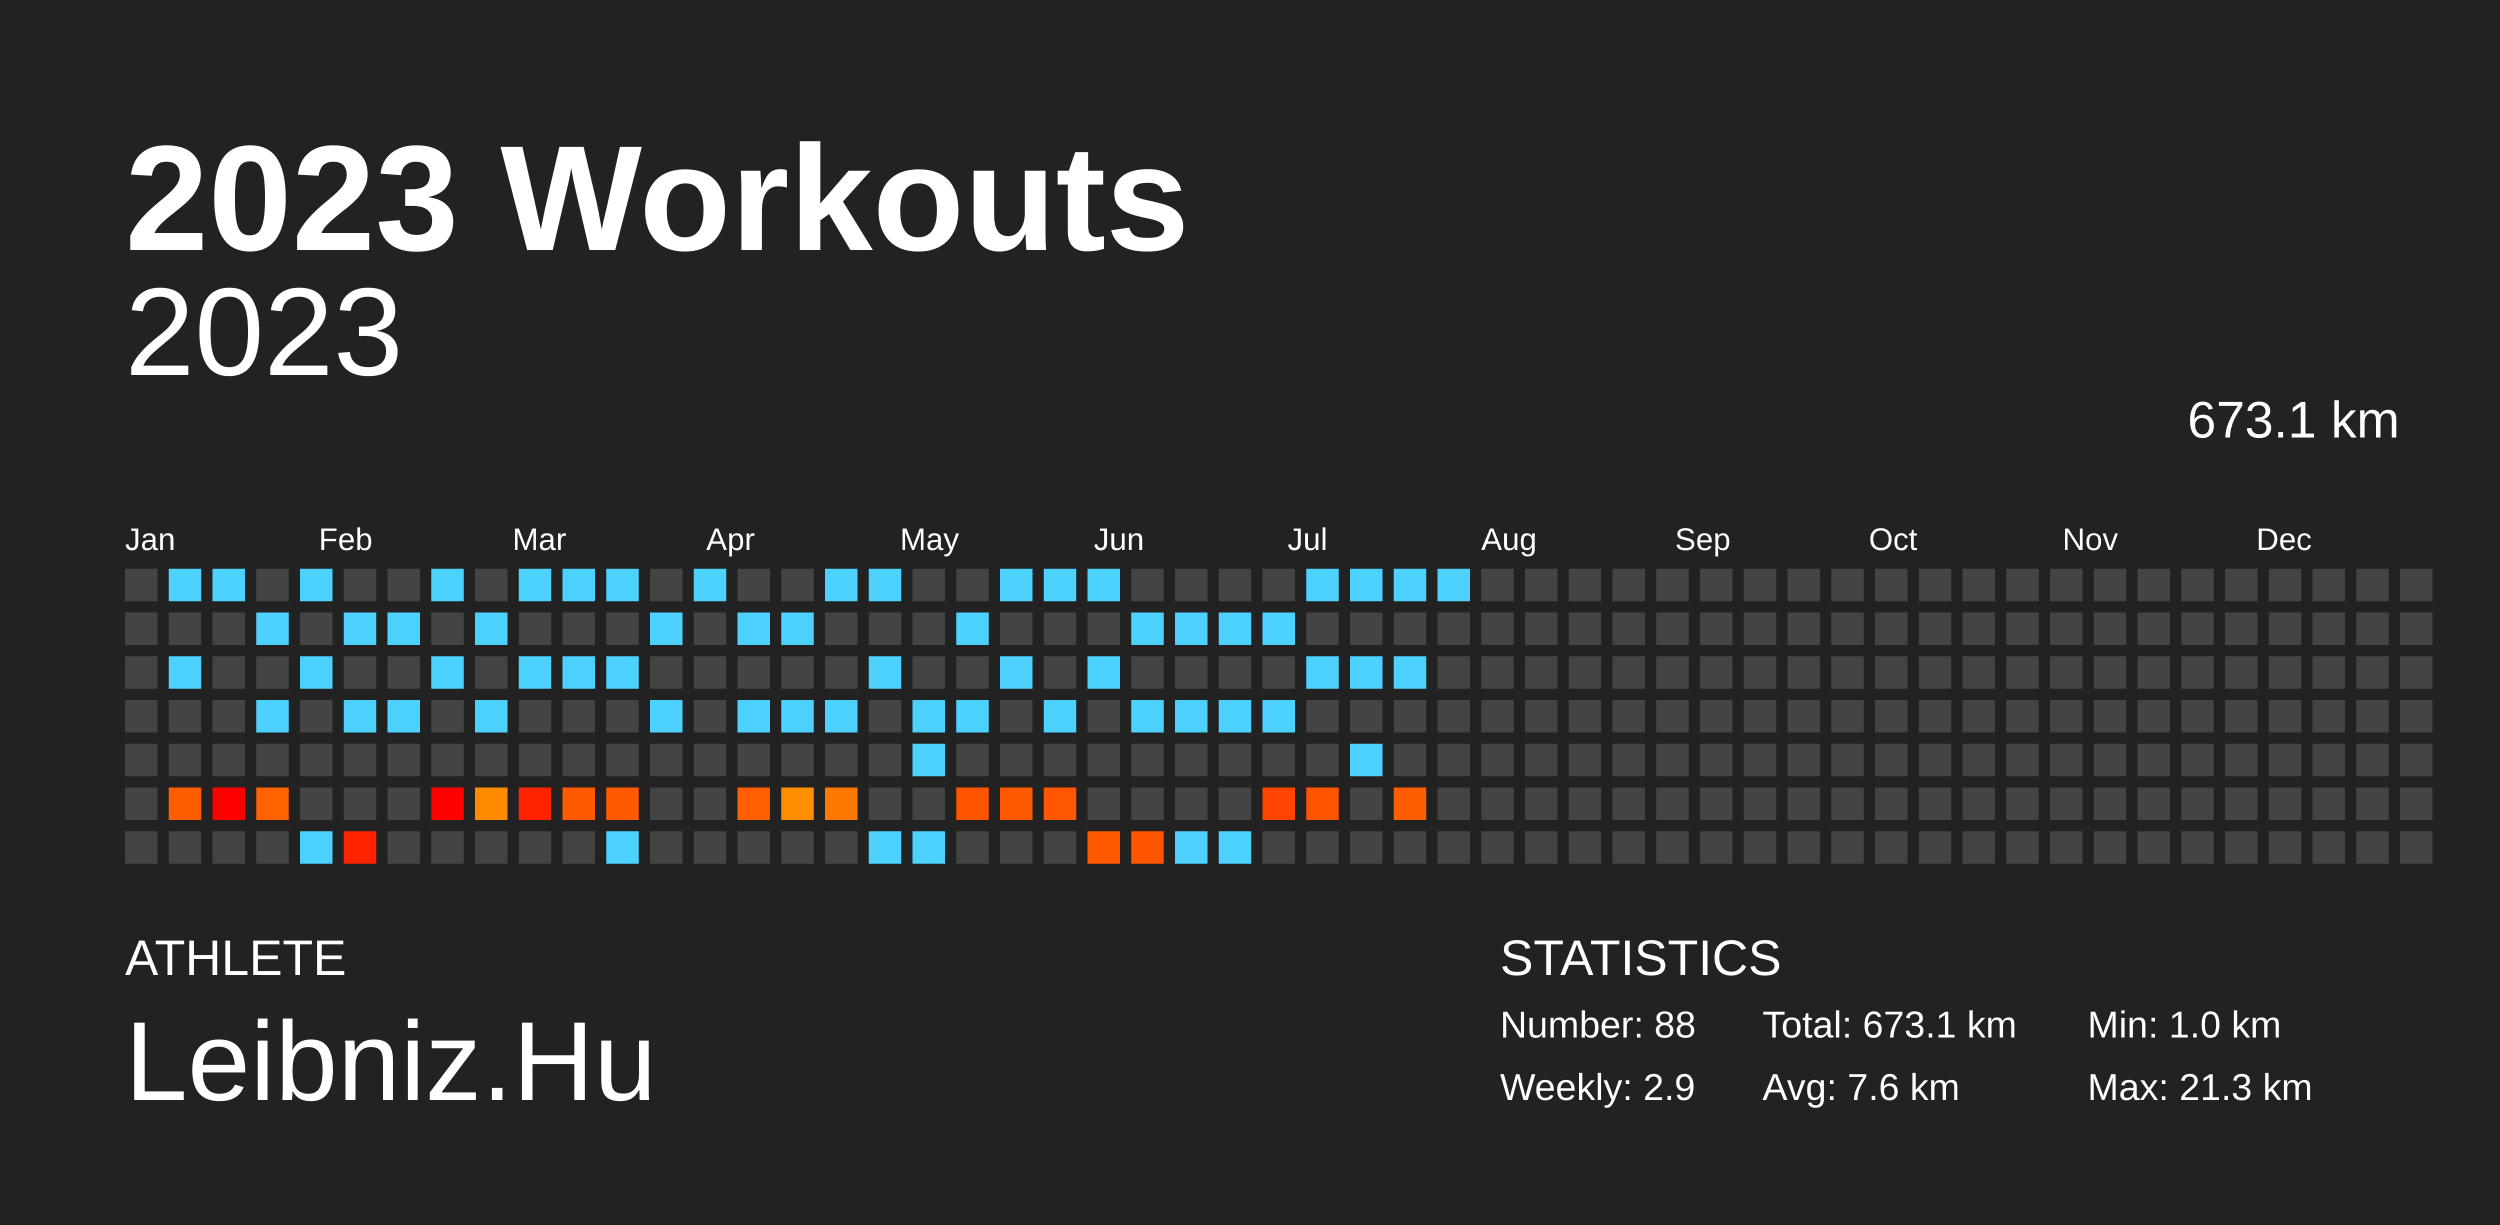
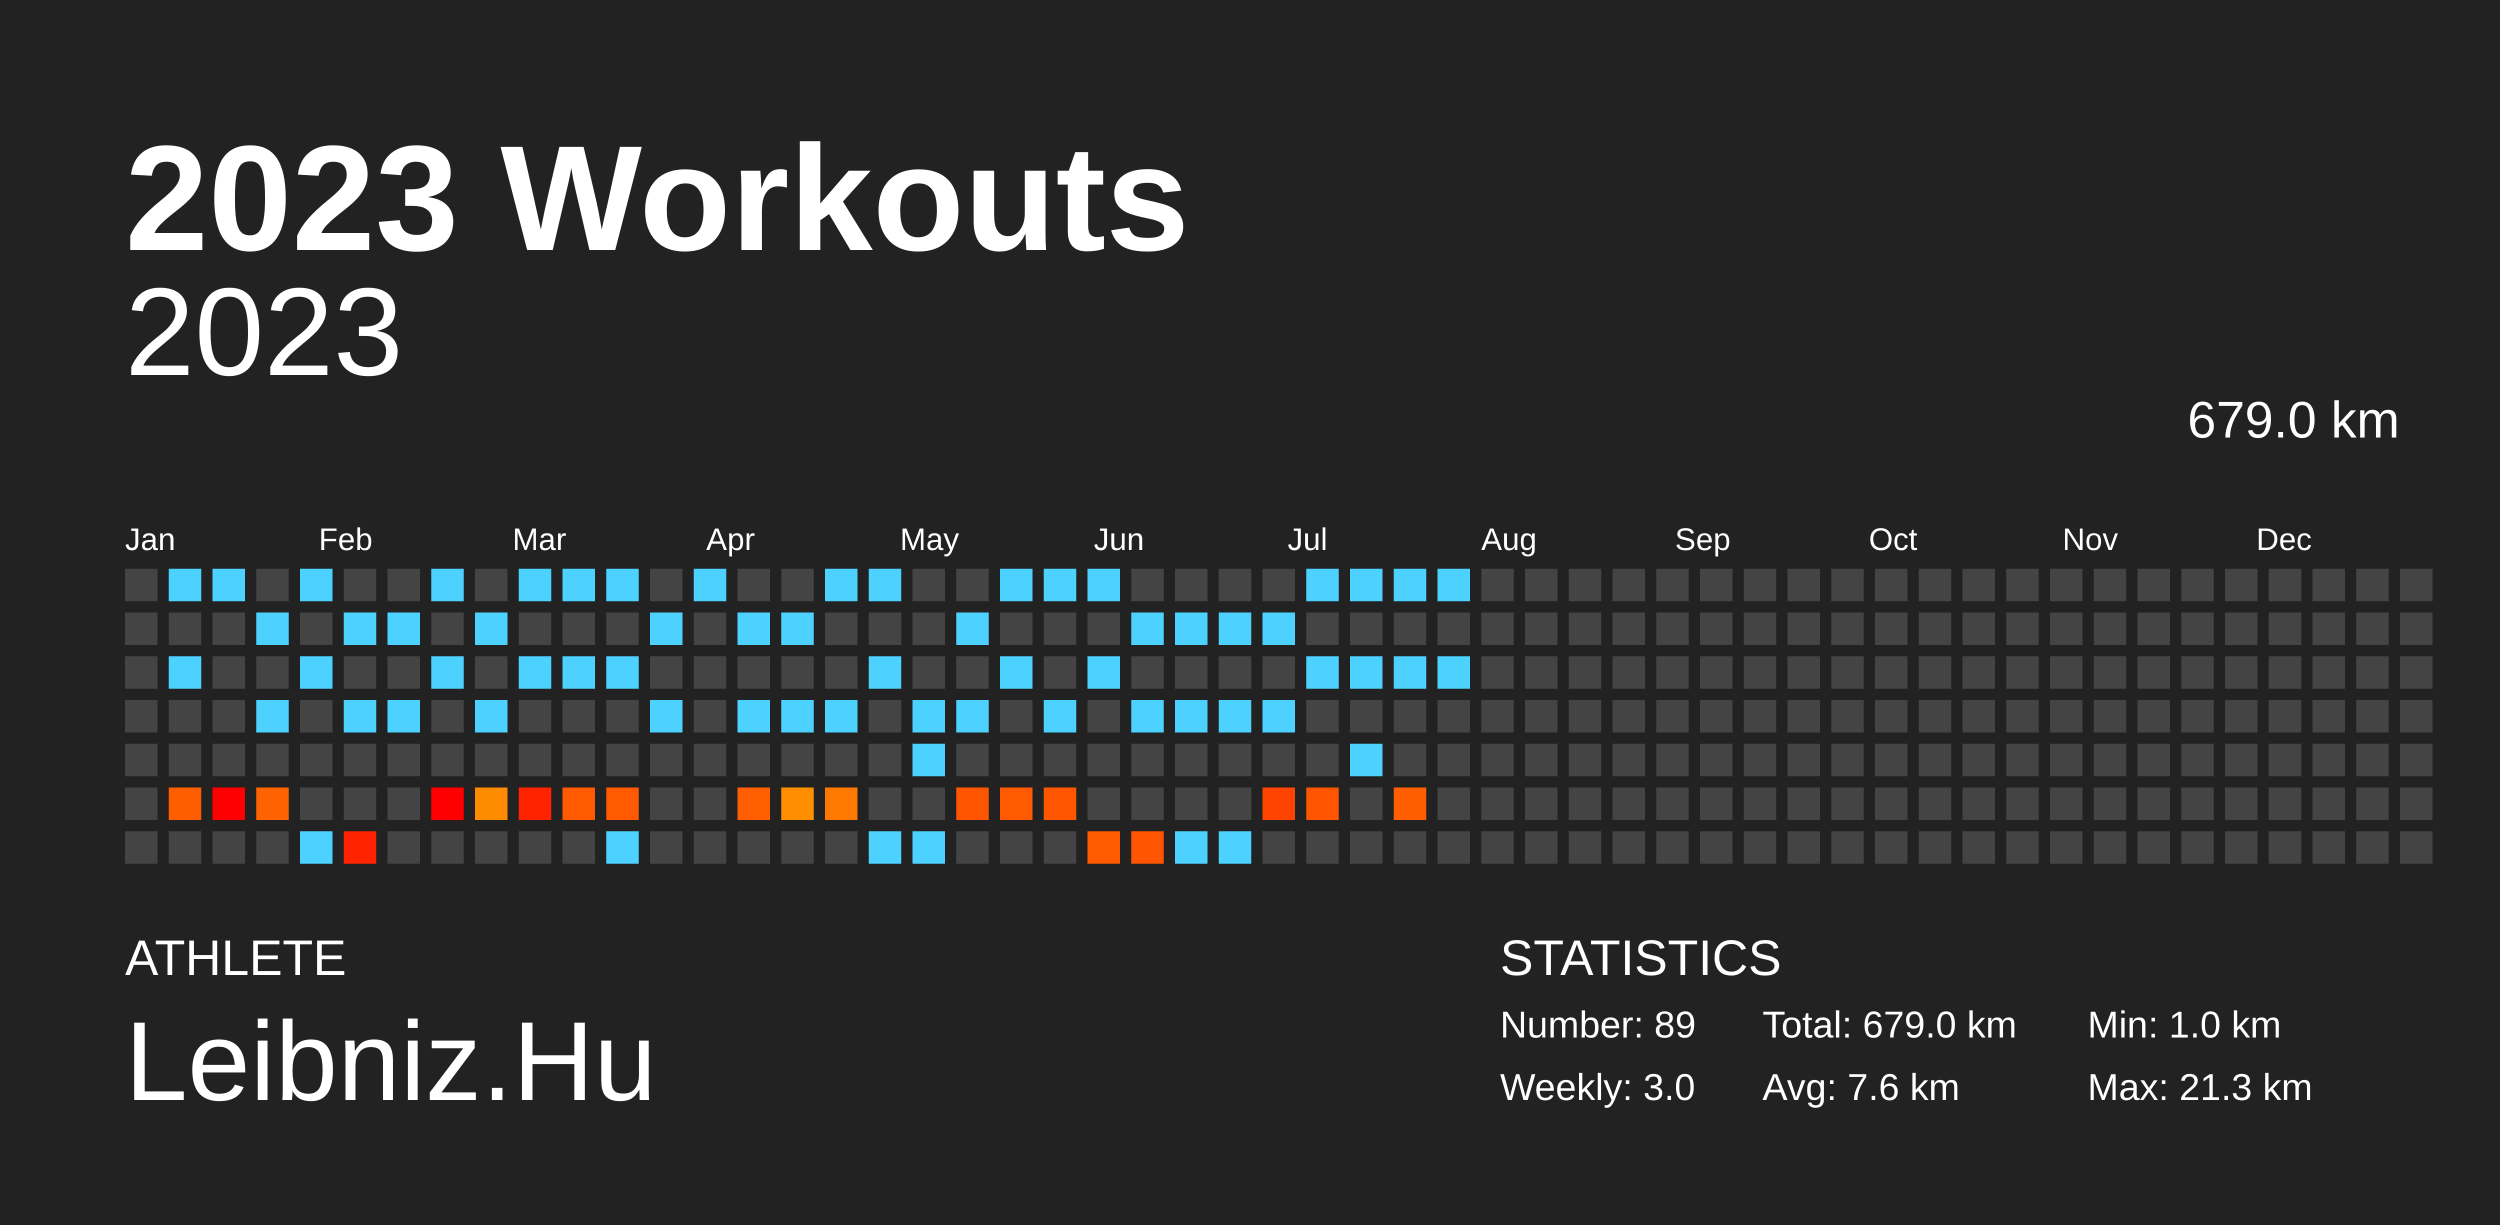
<svg xmlns="http://www.w3.org/2000/svg" baseProfile="full" height="98mm" version="1.1" viewBox="0,0,200,98" width="200mm">
  <defs />
  <rect fill="#222222" height="98" width="200" x="0" y="0" />
  <text fill="#FFFFFF" style="font-size:12px; font-family:Arial; font-weight:bold;" x="10" y="20">2023 Workouts</text>
  <text fill="#FFFFFF" style="font-size:4px; font-family:Arial" x="10" y="78">ATHLETE</text>
  <text fill="#FFFFFF" style="font-size:9px; font-family:Arial" x="10" y="88">Leibniz.Hu</text>
  <text fill="#FFFFFF" style="font-size:4px; font-family:Arial" x="120" y="78">STATISTICS</text>
-   <text fill="#FFFFFF" style="font-size:3px; font-family:Arial" x="120" y="83">Number: 88</text>
-   <text fill="#FFFFFF" style="font-size:3px; font-family:Arial" x="120" y="88">Weekly: 2.9</text>
-   <text fill="#FFFFFF" style="font-size:3px; font-family:Arial" x="141" y="83">Total: 673.1 km</text>
+   <text fill="#FFFFFF" style="font-size:3px; font-family:Arial" x="120" y="83">Number: 89</text>
+   <text fill="#FFFFFF" style="font-size:3px; font-family:Arial" x="120" y="88">Weekly: 3.0</text>
+   <text fill="#FFFFFF" style="font-size:3px; font-family:Arial" x="141" y="83">Total: 679.0 km</text>
  <text fill="#FFFFFF" style="font-size:3px; font-family:Arial" x="141" y="88">Avg: 7.6 km</text>
  <text fill="#FFFFFF" style="font-size:3px; font-family:Arial" x="167" y="83">Min: 1.0 km</text>
  <text fill="#FFFFFF" style="font-size:3px; font-family:Arial" x="167" y="88">Max: 21.3 km</text>
  <text alignment-baseline="hanging" fill="#FFFFFF" style="font-size:10.0px; font-family:Arial;" x="10" y="30">2023</text>
-   <text alignment-baseline="hanging" fill="#FFFFFF" style="font-size:4.125px; font-family:Arial;" x="175" y="35">673.1 km</text>
+   <text alignment-baseline="hanging" fill="#FFFFFF" style="font-size:4.125px; font-family:Arial;" x="175" y="35">679.0 km</text>
  <text fill="#FFFFFF" style="font-size:2.5px; font-family:Arial" x="10.0" y="44">Jan</text>
  <text fill="#FFFFFF" style="font-size:2.5px; font-family:Arial" x="25.5" y="44">Feb</text>
  <text fill="#FFFFFF" style="font-size:2.5px; font-family:Arial" x="41.0" y="44">Mar</text>
  <text fill="#FFFFFF" style="font-size:2.5px; font-family:Arial" x="56.5" y="44">Apr</text>
  <text fill="#FFFFFF" style="font-size:2.5px; font-family:Arial" x="72.0" y="44">May</text>
  <text fill="#FFFFFF" style="font-size:2.5px; font-family:Arial" x="87.5" y="44">Jun</text>
  <text fill="#FFFFFF" style="font-size:2.5px; font-family:Arial" x="103.0" y="44">Jul</text>
  <text fill="#FFFFFF" style="font-size:2.5px; font-family:Arial" x="118.5" y="44">Aug</text>
  <text fill="#FFFFFF" style="font-size:2.5px; font-family:Arial" x="134.0" y="44">Sep</text>
  <text fill="#FFFFFF" style="font-size:2.5px; font-family:Arial" x="149.5" y="44">Oct</text>
  <text fill="#FFFFFF" style="font-size:2.5px; font-family:Arial" x="165.0" y="44">Nov</text>
  <text fill="#FFFFFF" style="font-size:2.5px; font-family:Arial" x="180.5" y="44">Dec</text>
  <rect fill="#444444" height="2.6" width="2.6" x="10.0" y="45.5" />
  <rect fill="#444444" height="2.6" width="2.6" x="10.0" y="49.0" />
  <rect fill="#444444" height="2.6" width="2.6" x="10.0" y="52.5" />
  <rect fill="#444444" height="2.6" width="2.6" x="10.0" y="56.0" />
  <rect fill="#444444" height="2.6" width="2.6" x="10.0" y="59.5" />
  <rect fill="#444444" height="2.6" width="2.6" x="10.0" y="63.0" />
  <rect fill="#444444" height="2.6" width="2.6" x="10.0" y="66.5" />
  <rect fill="#4dd2ff" height="2.6" width="2.6" x="13.5" y="45.5" />
  <rect fill="#444444" height="2.6" width="2.6" x="13.5" y="49.0" />
  <rect fill="#4dd2ff" height="2.6" width="2.6" x="13.5" y="52.5" />
  <rect fill="#444444" height="2.6" width="2.6" x="13.5" y="56.0" />
  <rect fill="#444444" height="2.6" width="2.6" x="13.5" y="59.5" />
  <rect fill="#ff5e00" height="2.6" width="2.6" x="13.5" y="63.0" />
  <rect fill="#444444" height="2.6" width="2.6" x="13.5" y="66.5" />
  <rect fill="#4dd2ff" height="2.6" width="2.6" x="17.0" y="45.5" />
  <rect fill="#444444" height="2.6" width="2.6" x="17.0" y="49.0" />
  <rect fill="#444444" height="2.6" width="2.6" x="17.0" y="52.5" />
  <rect fill="#444444" height="2.6" width="2.6" x="17.0" y="56.0" />
  <rect fill="#444444" height="2.6" width="2.6" x="17.0" y="59.5" />
  <rect fill="red" height="2.6" width="2.6" x="17.0" y="63.0" />
  <rect fill="#444444" height="2.6" width="2.6" x="17.0" y="66.5" />
  <rect fill="#444444" height="2.6" width="2.6" x="20.5" y="45.5" />
  <rect fill="#4dd2ff" height="2.6" width="2.6" x="20.5" y="49.0" />
  <rect fill="#444444" height="2.6" width="2.6" x="20.5" y="52.5" />
  <rect fill="#4dd2ff" height="2.6" width="2.6" x="20.5" y="56.0" />
  <rect fill="#444444" height="2.6" width="2.6" x="20.5" y="59.5" />
  <rect fill="#ff6200" height="2.6" width="2.6" x="20.5" y="63.0" />
  <rect fill="#444444" height="2.6" width="2.6" x="20.5" y="66.5" />
  <rect fill="#4dd2ff" height="2.6" width="2.6" x="24.0" y="45.5" />
  <rect fill="#444444" height="2.6" width="2.6" x="24.0" y="49.0" />
  <rect fill="#4dd2ff" height="2.6" width="2.6" x="24.0" y="52.5" />
  <rect fill="#444444" height="2.6" width="2.6" x="24.0" y="56.0" />
  <rect fill="#444444" height="2.6" width="2.6" x="24.0" y="59.5" />
  <rect fill="#444444" height="2.6" width="2.6" x="24.0" y="63.0" />
  <rect fill="#4dd2ff" height="2.6" width="2.6" x="24.0" y="66.5" />
  <rect fill="#444444" height="2.6" width="2.6" x="27.5" y="45.5" />
  <rect fill="#4dd2ff" height="2.6" width="2.6" x="27.5" y="49.0" />
  <rect fill="#444444" height="2.6" width="2.6" x="27.5" y="52.5" />
  <rect fill="#4dd2ff" height="2.6" width="2.6" x="27.5" y="56.0" />
  <rect fill="#444444" height="2.6" width="2.6" x="27.5" y="59.5" />
  <rect fill="#444444" height="2.6" width="2.6" x="27.5" y="63.0" />
  <rect fill="#ff2300" height="2.6" width="2.6" x="27.5" y="66.5" />
  <rect fill="#444444" height="2.6" width="2.6" x="31.0" y="45.5" />
  <rect fill="#4dd2ff" height="2.6" width="2.6" x="31.0" y="49.0" />
  <rect fill="#444444" height="2.6" width="2.6" x="31.0" y="52.5" />
  <rect fill="#4dd2ff" height="2.6" width="2.6" x="31.0" y="56.0" />
  <rect fill="#444444" height="2.6" width="2.6" x="31.0" y="59.5" />
  <rect fill="#444444" height="2.6" width="2.6" x="31.0" y="63.0" />
  <rect fill="#444444" height="2.6" width="2.6" x="31.0" y="66.5" />
  <rect fill="#4dd2ff" height="2.6" width="2.6" x="34.5" y="45.5" />
  <rect fill="#444444" height="2.6" width="2.6" x="34.5" y="49.0" />
  <rect fill="#4dd2ff" height="2.6" width="2.6" x="34.5" y="52.5" />
  <rect fill="#444444" height="2.6" width="2.6" x="34.5" y="56.0" />
  <rect fill="#444444" height="2.6" width="2.6" x="34.5" y="59.5" />
  <rect fill="red" height="2.6" width="2.6" x="34.5" y="63.0" />
  <rect fill="#444444" height="2.6" width="2.6" x="34.5" y="66.5" />
  <rect fill="#444444" height="2.6" width="2.6" x="38.0" y="45.5" />
  <rect fill="#4dd2ff" height="2.6" width="2.6" x="38.0" y="49.0" />
  <rect fill="#444444" height="2.6" width="2.6" x="38.0" y="52.5" />
  <rect fill="#4dd2ff" height="2.6" width="2.6" x="38.0" y="56.0" />
  <rect fill="#444444" height="2.6" width="2.6" x="38.0" y="59.5" />
  <rect fill="#ff8b00" height="2.6" width="2.6" x="38.0" y="63.0" />
  <rect fill="#444444" height="2.6" width="2.6" x="38.0" y="66.5" />
  <rect fill="#4dd2ff" height="2.6" width="2.6" x="41.5" y="45.5" />
  <rect fill="#444444" height="2.6" width="2.6" x="41.5" y="49.0" />
  <rect fill="#4dd2ff" height="2.6" width="2.6" x="41.5" y="52.5" />
  <rect fill="#444444" height="2.6" width="2.6" x="41.5" y="56.0" />
  <rect fill="#444444" height="2.6" width="2.6" x="41.5" y="59.5" />
  <rect fill="#ff2300" height="2.6" width="2.6" x="41.5" y="63.0" />
  <rect fill="#444444" height="2.6" width="2.6" x="41.5" y="66.5" />
  <rect fill="#4dd2ff" height="2.6" width="2.6" x="45.0" y="45.5" />
  <rect fill="#444444" height="2.6" width="2.6" x="45.0" y="49.0" />
  <rect fill="#4dd2ff" height="2.6" width="2.6" x="45.0" y="52.5" />
  <rect fill="#444444" height="2.6" width="2.6" x="45.0" y="56.0" />
  <rect fill="#444444" height="2.6" width="2.6" x="45.0" y="59.5" />
  <rect fill="#ff5a00" height="2.6" width="2.6" x="45.0" y="63.0" />
  <rect fill="#444444" height="2.6" width="2.6" x="45.0" y="66.5" />
  <rect fill="#4dd2ff" height="2.6" width="2.6" x="48.5" y="45.5" />
  <rect fill="#444444" height="2.6" width="2.6" x="48.5" y="49.0" />
  <rect fill="#4dd2ff" height="2.6" width="2.6" x="48.5" y="52.5" />
  <rect fill="#444444" height="2.6" width="2.6" x="48.5" y="56.0" />
  <rect fill="#444444" height="2.6" width="2.6" x="48.5" y="59.5" />
  <rect fill="#ff5a00" height="2.6" width="2.6" x="48.5" y="63.0" />
  <rect fill="#4dd2ff" height="2.6" width="2.6" x="48.5" y="66.5" />
  <rect fill="#444444" height="2.6" width="2.6" x="52.0" y="45.5" />
  <rect fill="#4dd2ff" height="2.6" width="2.6" x="52.0" y="49.0" />
  <rect fill="#444444" height="2.6" width="2.6" x="52.0" y="52.5" />
  <rect fill="#4dd2ff" height="2.6" width="2.6" x="52.0" y="56.0" />
  <rect fill="#444444" height="2.6" width="2.6" x="52.0" y="59.5" />
  <rect fill="#444444" height="2.6" width="2.6" x="52.0" y="63.0" />
  <rect fill="#444444" height="2.6" width="2.6" x="52.0" y="66.5" />
  <rect fill="#4dd2ff" height="2.6" width="2.6" x="55.5" y="45.5" />
  <rect fill="#444444" height="2.6" width="2.6" x="55.5" y="49.0" />
  <rect fill="#444444" height="2.6" width="2.6" x="55.5" y="52.5" />
  <rect fill="#444444" height="2.6" width="2.6" x="55.5" y="56.0" />
  <rect fill="#444444" height="2.6" width="2.6" x="55.5" y="59.5" />
  <rect fill="#444444" height="2.6" width="2.6" x="55.5" y="63.0" />
  <rect fill="#444444" height="2.6" width="2.6" x="55.5" y="66.5" />
  <rect fill="#444444" height="2.6" width="2.6" x="59.0" y="45.5" />
  <rect fill="#4dd2ff" height="2.6" width="2.6" x="59.0" y="49.0" />
  <rect fill="#444444" height="2.6" width="2.6" x="59.0" y="52.5" />
  <rect fill="#4dd2ff" height="2.6" width="2.6" x="59.0" y="56.0" />
  <rect fill="#444444" height="2.6" width="2.6" x="59.0" y="59.5" />
  <rect fill="#ff5f00" height="2.6" width="2.6" x="59.0" y="63.0" />
  <rect fill="#444444" height="2.6" width="2.6" x="59.0" y="66.5" />
  <rect fill="#444444" height="2.6" width="2.6" x="62.5" y="45.5" />
  <rect fill="#4dd2ff" height="2.6" width="2.6" x="62.5" y="49.0" />
  <rect fill="#444444" height="2.6" width="2.6" x="62.5" y="52.5" />
  <rect fill="#4dd2ff" height="2.6" width="2.6" x="62.5" y="56.0" />
  <rect fill="#444444" height="2.6" width="2.6" x="62.5" y="59.5" />
  <rect fill="#ff8f00" height="2.6" width="2.6" x="62.5" y="63.0" />
  <rect fill="#444444" height="2.6" width="2.6" x="62.5" y="66.5" />
  <rect fill="#4dd2ff" height="2.6" width="2.6" x="66.0" y="45.5" />
  <rect fill="#444444" height="2.6" width="2.6" x="66.0" y="49.0" />
  <rect fill="#444444" height="2.6" width="2.6" x="66.0" y="52.5" />
  <rect fill="#4dd2ff" height="2.6" width="2.6" x="66.0" y="56.0" />
  <rect fill="#444444" height="2.6" width="2.6" x="66.0" y="59.5" />
  <rect fill="#ff7800" height="2.6" width="2.6" x="66.0" y="63.0" />
  <rect fill="#444444" height="2.6" width="2.6" x="66.0" y="66.5" />
  <rect fill="#4dd2ff" height="2.6" width="2.6" x="69.5" y="45.5" />
  <rect fill="#444444" height="2.6" width="2.6" x="69.5" y="49.0" />
  <rect fill="#4dd2ff" height="2.6" width="2.6" x="69.5" y="52.5" />
  <rect fill="#444444" height="2.6" width="2.6" x="69.5" y="56.0" />
  <rect fill="#444444" height="2.6" width="2.6" x="69.5" y="59.5" />
  <rect fill="#444444" height="2.6" width="2.6" x="69.5" y="63.0" />
  <rect fill="#4dd2ff" height="2.6" width="2.6" x="69.5" y="66.5" />
  <rect fill="#444444" height="2.6" width="2.6" x="73.0" y="45.5" />
  <rect fill="#444444" height="2.6" width="2.6" x="73.0" y="49.0" />
  <rect fill="#444444" height="2.6" width="2.6" x="73.0" y="52.5" />
  <rect fill="#4dd2ff" height="2.6" width="2.6" x="73.0" y="56.0" />
  <rect fill="#4dd2ff" height="2.6" width="2.6" x="73.0" y="59.5" />
  <rect fill="#444444" height="2.6" width="2.6" x="73.0" y="63.0" />
  <rect fill="#4dd2ff" height="2.6" width="2.6" x="73.0" y="66.5" />
  <rect fill="#444444" height="2.6" width="2.6" x="76.5" y="45.5" />
  <rect fill="#4dd2ff" height="2.6" width="2.6" x="76.5" y="49.0" />
  <rect fill="#444444" height="2.6" width="2.6" x="76.5" y="52.5" />
  <rect fill="#4dd2ff" height="2.6" width="2.6" x="76.5" y="56.0" />
  <rect fill="#444444" height="2.6" width="2.6" x="76.5" y="59.5" />
  <rect fill="#ff5500" height="2.6" width="2.6" x="76.5" y="63.0" />
  <rect fill="#444444" height="2.6" width="2.6" x="76.5" y="66.5" />
  <rect fill="#4dd2ff" height="2.6" width="2.6" x="80.0" y="45.5" />
  <rect fill="#444444" height="2.6" width="2.6" x="80.0" y="49.0" />
  <rect fill="#4dd2ff" height="2.6" width="2.6" x="80.0" y="52.5" />
  <rect fill="#444444" height="2.6" width="2.6" x="80.0" y="56.0" />
  <rect fill="#444444" height="2.6" width="2.6" x="80.0" y="59.5" />
  <rect fill="#ff5a00" height="2.6" width="2.6" x="80.0" y="63.0" />
  <rect fill="#444444" height="2.6" width="2.6" x="80.0" y="66.5" />
  <rect fill="#4dd2ff" height="2.6" width="2.6" x="83.5" y="45.5" />
  <rect fill="#444444" height="2.6" width="2.6" x="83.5" y="49.0" />
  <rect fill="#444444" height="2.6" width="2.6" x="83.5" y="52.5" />
  <rect fill="#4dd2ff" height="2.6" width="2.6" x="83.5" y="56.0" />
  <rect fill="#444444" height="2.6" width="2.6" x="83.5" y="59.5" />
  <rect fill="#ff5600" height="2.6" width="2.6" x="83.5" y="63.0" />
  <rect fill="#444444" height="2.6" width="2.6" x="83.5" y="66.5" />
  <rect fill="#4dd2ff" height="2.6" width="2.6" x="87.0" y="45.5" />
  <rect fill="#444444" height="2.6" width="2.6" x="87.0" y="49.0" />
  <rect fill="#4dd2ff" height="2.6" width="2.6" x="87.0" y="52.5" />
  <rect fill="#444444" height="2.6" width="2.6" x="87.0" y="56.0" />
  <rect fill="#444444" height="2.6" width="2.6" x="87.0" y="59.5" />
  <rect fill="#444444" height="2.6" width="2.6" x="87.0" y="63.0" />
  <rect fill="#ff5a00" height="2.6" width="2.6" x="87.0" y="66.5" />
  <rect fill="#444444" height="2.6" width="2.6" x="90.5" y="45.5" />
  <rect fill="#4dd2ff" height="2.6" width="2.6" x="90.5" y="49.0" />
  <rect fill="#444444" height="2.6" width="2.6" x="90.5" y="52.5" />
  <rect fill="#4dd2ff" height="2.6" width="2.6" x="90.5" y="56.0" />
  <rect fill="#444444" height="2.6" width="2.6" x="90.5" y="59.5" />
  <rect fill="#444444" height="2.6" width="2.6" x="90.5" y="63.0" />
  <rect fill="#ff5500" height="2.6" width="2.6" x="90.5" y="66.5" />
  <rect fill="#444444" height="2.6" width="2.6" x="94.0" y="45.5" />
  <rect fill="#4dd2ff" height="2.6" width="2.6" x="94.0" y="49.0" />
  <rect fill="#444444" height="2.6" width="2.6" x="94.0" y="52.5" />
  <rect fill="#4dd2ff" height="2.6" width="2.6" x="94.0" y="56.0" />
  <rect fill="#444444" height="2.6" width="2.6" x="94.0" y="59.5" />
  <rect fill="#444444" height="2.6" width="2.6" x="94.0" y="63.0" />
  <rect fill="#4dd2ff" height="2.6" width="2.6" x="94.0" y="66.5" />
  <rect fill="#444444" height="2.6" width="2.6" x="97.5" y="45.5" />
  <rect fill="#4dd2ff" height="2.6" width="2.6" x="97.5" y="49.0" />
  <rect fill="#444444" height="2.6" width="2.6" x="97.5" y="52.5" />
  <rect fill="#4dd2ff" height="2.6" width="2.6" x="97.5" y="56.0" />
  <rect fill="#444444" height="2.6" width="2.6" x="97.5" y="59.5" />
  <rect fill="#444444" height="2.6" width="2.6" x="97.5" y="63.0" />
  <rect fill="#4dd2ff" height="2.6" width="2.6" x="97.5" y="66.5" />
  <rect fill="#444444" height="2.6" width="2.6" x="101.0" y="45.5" />
  <rect fill="#4dd2ff" height="2.6" width="2.6" x="101.0" y="49.0" />
  <rect fill="#444444" height="2.6" width="2.6" x="101.0" y="52.5" />
  <rect fill="#4dd2ff" height="2.6" width="2.6" x="101.0" y="56.0" />
  <rect fill="#444444" height="2.6" width="2.6" x="101.0" y="59.5" />
  <rect fill="#ff4300" height="2.6" width="2.6" x="101.0" y="63.0" />
  <rect fill="#444444" height="2.6" width="2.6" x="101.0" y="66.5" />
  <rect fill="#4dd2ff" height="2.6" width="2.6" x="104.5" y="45.5" />
  <rect fill="#444444" height="2.6" width="2.6" x="104.5" y="49.0" />
  <rect fill="#4dd2ff" height="2.6" width="2.6" x="104.5" y="52.5" />
  <rect fill="#444444" height="2.6" width="2.6" x="104.5" y="56.0" />
  <rect fill="#444444" height="2.6" width="2.6" x="104.5" y="59.5" />
  <rect fill="#ff5400" height="2.6" width="2.6" x="104.5" y="63.0" />
  <rect fill="#444444" height="2.6" width="2.6" x="104.5" y="66.5" />
  <rect fill="#4dd2ff" height="2.6" width="2.6" x="108.0" y="45.5" />
  <rect fill="#444444" height="2.6" width="2.6" x="108.0" y="49.0" />
  <rect fill="#4dd2ff" height="2.6" width="2.6" x="108.0" y="52.5" />
  <rect fill="#444444" height="2.6" width="2.6" x="108.0" y="56.0" />
  <rect fill="#4dd2ff" height="2.6" width="2.6" x="108.0" y="59.5" />
  <rect fill="#444444" height="2.6" width="2.6" x="108.0" y="63.0" />
  <rect fill="#444444" height="2.6" width="2.6" x="108.0" y="66.5" />
  <rect fill="#4dd2ff" height="2.6" width="2.6" x="111.5" y="45.5" />
  <rect fill="#444444" height="2.6" width="2.6" x="111.5" y="49.0" />
  <rect fill="#4dd2ff" height="2.6" width="2.6" x="111.5" y="52.5" />
  <rect fill="#444444" height="2.6" width="2.6" x="111.5" y="56.0" />
  <rect fill="#444444" height="2.6" width="2.6" x="111.5" y="59.5" />
  <rect fill="#ff5e00" height="2.6" width="2.6" x="111.5" y="63.0" />
  <rect fill="#444444" height="2.6" width="2.6" x="111.5" y="66.5" />
  <rect fill="#4dd2ff" height="2.6" width="2.6" x="115.0" y="45.5" />
  <rect fill="#444444" height="2.6" width="2.6" x="115.0" y="49.0" />
-   <rect fill="#444444" height="2.6" width="2.6" x="115.0" y="52.5" />
+   <rect fill="#4dd2ff" height="2.6" width="2.6" x="115.0" y="52.5" />
  <rect fill="#444444" height="2.6" width="2.6" x="115.0" y="56.0" />
  <rect fill="#444444" height="2.6" width="2.6" x="115.0" y="59.5" />
  <rect fill="#444444" height="2.6" width="2.6" x="115.0" y="63.0" />
  <rect fill="#444444" height="2.6" width="2.6" x="115.0" y="66.5" />
  <rect fill="#444444" height="2.6" width="2.6" x="118.5" y="45.5" />
  <rect fill="#444444" height="2.6" width="2.6" x="118.5" y="49.0" />
  <rect fill="#444444" height="2.6" width="2.6" x="118.5" y="52.5" />
  <rect fill="#444444" height="2.6" width="2.6" x="118.5" y="56.0" />
  <rect fill="#444444" height="2.6" width="2.6" x="118.5" y="59.5" />
  <rect fill="#444444" height="2.6" width="2.6" x="118.5" y="63.0" />
  <rect fill="#444444" height="2.6" width="2.6" x="118.5" y="66.5" />
  <rect fill="#444444" height="2.6" width="2.6" x="122.0" y="45.5" />
  <rect fill="#444444" height="2.6" width="2.6" x="122.0" y="49.0" />
  <rect fill="#444444" height="2.6" width="2.6" x="122.0" y="52.5" />
  <rect fill="#444444" height="2.6" width="2.6" x="122.0" y="56.0" />
  <rect fill="#444444" height="2.6" width="2.6" x="122.0" y="59.5" />
  <rect fill="#444444" height="2.6" width="2.6" x="122.0" y="63.0" />
  <rect fill="#444444" height="2.6" width="2.6" x="122.0" y="66.5" />
  <rect fill="#444444" height="2.6" width="2.6" x="125.5" y="45.5" />
  <rect fill="#444444" height="2.6" width="2.6" x="125.5" y="49.0" />
  <rect fill="#444444" height="2.6" width="2.6" x="125.5" y="52.5" />
  <rect fill="#444444" height="2.6" width="2.6" x="125.5" y="56.0" />
  <rect fill="#444444" height="2.6" width="2.6" x="125.5" y="59.5" />
  <rect fill="#444444" height="2.6" width="2.6" x="125.5" y="63.0" />
  <rect fill="#444444" height="2.6" width="2.6" x="125.5" y="66.5" />
  <rect fill="#444444" height="2.6" width="2.6" x="129.0" y="45.5" />
  <rect fill="#444444" height="2.6" width="2.6" x="129.0" y="49.0" />
  <rect fill="#444444" height="2.6" width="2.6" x="129.0" y="52.5" />
  <rect fill="#444444" height="2.6" width="2.6" x="129.0" y="56.0" />
  <rect fill="#444444" height="2.6" width="2.6" x="129.0" y="59.5" />
  <rect fill="#444444" height="2.6" width="2.6" x="129.0" y="63.0" />
  <rect fill="#444444" height="2.6" width="2.6" x="129.0" y="66.5" />
  <rect fill="#444444" height="2.6" width="2.6" x="132.5" y="45.5" />
  <rect fill="#444444" height="2.6" width="2.6" x="132.5" y="49.0" />
  <rect fill="#444444" height="2.6" width="2.6" x="132.5" y="52.5" />
  <rect fill="#444444" height="2.6" width="2.6" x="132.5" y="56.0" />
  <rect fill="#444444" height="2.6" width="2.6" x="132.5" y="59.5" />
  <rect fill="#444444" height="2.6" width="2.6" x="132.5" y="63.0" />
  <rect fill="#444444" height="2.6" width="2.6" x="132.5" y="66.5" />
  <rect fill="#444444" height="2.6" width="2.6" x="136.0" y="45.5" />
  <rect fill="#444444" height="2.6" width="2.6" x="136.0" y="49.0" />
  <rect fill="#444444" height="2.6" width="2.6" x="136.0" y="52.5" />
  <rect fill="#444444" height="2.6" width="2.6" x="136.0" y="56.0" />
  <rect fill="#444444" height="2.6" width="2.6" x="136.0" y="59.5" />
  <rect fill="#444444" height="2.6" width="2.6" x="136.0" y="63.0" />
  <rect fill="#444444" height="2.6" width="2.6" x="136.0" y="66.5" />
  <rect fill="#444444" height="2.6" width="2.6" x="139.5" y="45.5" />
  <rect fill="#444444" height="2.6" width="2.6" x="139.5" y="49.0" />
  <rect fill="#444444" height="2.6" width="2.6" x="139.5" y="52.5" />
  <rect fill="#444444" height="2.6" width="2.6" x="139.5" y="56.0" />
  <rect fill="#444444" height="2.6" width="2.6" x="139.5" y="59.5" />
  <rect fill="#444444" height="2.6" width="2.6" x="139.5" y="63.0" />
  <rect fill="#444444" height="2.6" width="2.6" x="139.5" y="66.5" />
  <rect fill="#444444" height="2.6" width="2.6" x="143.0" y="45.5" />
  <rect fill="#444444" height="2.6" width="2.6" x="143.0" y="49.0" />
  <rect fill="#444444" height="2.6" width="2.6" x="143.0" y="52.5" />
  <rect fill="#444444" height="2.6" width="2.6" x="143.0" y="56.0" />
  <rect fill="#444444" height="2.6" width="2.6" x="143.0" y="59.5" />
  <rect fill="#444444" height="2.6" width="2.6" x="143.0" y="63.0" />
  <rect fill="#444444" height="2.6" width="2.6" x="143.0" y="66.5" />
  <rect fill="#444444" height="2.6" width="2.6" x="146.5" y="45.5" />
  <rect fill="#444444" height="2.6" width="2.6" x="146.5" y="49.0" />
  <rect fill="#444444" height="2.6" width="2.6" x="146.5" y="52.5" />
  <rect fill="#444444" height="2.6" width="2.6" x="146.5" y="56.0" />
  <rect fill="#444444" height="2.6" width="2.6" x="146.5" y="59.5" />
  <rect fill="#444444" height="2.6" width="2.6" x="146.5" y="63.0" />
  <rect fill="#444444" height="2.6" width="2.6" x="146.5" y="66.5" />
  <rect fill="#444444" height="2.6" width="2.6" x="150.0" y="45.5" />
  <rect fill="#444444" height="2.6" width="2.6" x="150.0" y="49.0" />
  <rect fill="#444444" height="2.6" width="2.6" x="150.0" y="52.5" />
  <rect fill="#444444" height="2.6" width="2.6" x="150.0" y="56.0" />
  <rect fill="#444444" height="2.6" width="2.6" x="150.0" y="59.5" />
  <rect fill="#444444" height="2.6" width="2.6" x="150.0" y="63.0" />
  <rect fill="#444444" height="2.6" width="2.6" x="150.0" y="66.5" />
  <rect fill="#444444" height="2.6" width="2.6" x="153.5" y="45.5" />
  <rect fill="#444444" height="2.6" width="2.6" x="153.5" y="49.0" />
  <rect fill="#444444" height="2.6" width="2.6" x="153.5" y="52.5" />
  <rect fill="#444444" height="2.6" width="2.6" x="153.5" y="56.0" />
  <rect fill="#444444" height="2.6" width="2.6" x="153.5" y="59.5" />
  <rect fill="#444444" height="2.6" width="2.6" x="153.5" y="63.0" />
  <rect fill="#444444" height="2.6" width="2.6" x="153.5" y="66.5" />
  <rect fill="#444444" height="2.6" width="2.6" x="157.0" y="45.5" />
  <rect fill="#444444" height="2.6" width="2.6" x="157.0" y="49.0" />
  <rect fill="#444444" height="2.6" width="2.6" x="157.0" y="52.5" />
  <rect fill="#444444" height="2.6" width="2.6" x="157.0" y="56.0" />
  <rect fill="#444444" height="2.6" width="2.6" x="157.0" y="59.5" />
  <rect fill="#444444" height="2.6" width="2.6" x="157.0" y="63.0" />
  <rect fill="#444444" height="2.6" width="2.6" x="157.0" y="66.5" />
  <rect fill="#444444" height="2.6" width="2.6" x="160.5" y="45.5" />
  <rect fill="#444444" height="2.6" width="2.6" x="160.5" y="49.0" />
  <rect fill="#444444" height="2.6" width="2.6" x="160.5" y="52.5" />
  <rect fill="#444444" height="2.6" width="2.6" x="160.5" y="56.0" />
  <rect fill="#444444" height="2.6" width="2.6" x="160.5" y="59.5" />
  <rect fill="#444444" height="2.6" width="2.6" x="160.5" y="63.0" />
  <rect fill="#444444" height="2.6" width="2.6" x="160.5" y="66.5" />
  <rect fill="#444444" height="2.6" width="2.6" x="164.0" y="45.5" />
  <rect fill="#444444" height="2.6" width="2.6" x="164.0" y="49.0" />
  <rect fill="#444444" height="2.6" width="2.6" x="164.0" y="52.5" />
  <rect fill="#444444" height="2.6" width="2.6" x="164.0" y="56.0" />
  <rect fill="#444444" height="2.6" width="2.6" x="164.0" y="59.5" />
  <rect fill="#444444" height="2.6" width="2.6" x="164.0" y="63.0" />
  <rect fill="#444444" height="2.6" width="2.6" x="164.0" y="66.5" />
  <rect fill="#444444" height="2.6" width="2.6" x="167.5" y="45.5" />
  <rect fill="#444444" height="2.6" width="2.6" x="167.5" y="49.0" />
  <rect fill="#444444" height="2.6" width="2.6" x="167.5" y="52.5" />
  <rect fill="#444444" height="2.6" width="2.6" x="167.5" y="56.0" />
  <rect fill="#444444" height="2.6" width="2.6" x="167.5" y="59.5" />
  <rect fill="#444444" height="2.6" width="2.6" x="167.5" y="63.0" />
  <rect fill="#444444" height="2.6" width="2.6" x="167.5" y="66.5" />
  <rect fill="#444444" height="2.6" width="2.6" x="171.0" y="45.5" />
  <rect fill="#444444" height="2.6" width="2.6" x="171.0" y="49.0" />
  <rect fill="#444444" height="2.6" width="2.6" x="171.0" y="52.5" />
  <rect fill="#444444" height="2.6" width="2.6" x="171.0" y="56.0" />
  <rect fill="#444444" height="2.6" width="2.6" x="171.0" y="59.5" />
  <rect fill="#444444" height="2.6" width="2.6" x="171.0" y="63.0" />
  <rect fill="#444444" height="2.6" width="2.6" x="171.0" y="66.5" />
  <rect fill="#444444" height="2.6" width="2.6" x="174.5" y="45.5" />
  <rect fill="#444444" height="2.6" width="2.6" x="174.5" y="49.0" />
  <rect fill="#444444" height="2.6" width="2.6" x="174.5" y="52.5" />
  <rect fill="#444444" height="2.6" width="2.6" x="174.5" y="56.0" />
  <rect fill="#444444" height="2.6" width="2.6" x="174.5" y="59.5" />
  <rect fill="#444444" height="2.6" width="2.6" x="174.5" y="63.0" />
  <rect fill="#444444" height="2.6" width="2.6" x="174.5" y="66.5" />
  <rect fill="#444444" height="2.6" width="2.6" x="178.0" y="45.5" />
  <rect fill="#444444" height="2.6" width="2.6" x="178.0" y="49.0" />
  <rect fill="#444444" height="2.6" width="2.6" x="178.0" y="52.5" />
  <rect fill="#444444" height="2.6" width="2.6" x="178.0" y="56.0" />
  <rect fill="#444444" height="2.6" width="2.6" x="178.0" y="59.5" />
  <rect fill="#444444" height="2.6" width="2.6" x="178.0" y="63.0" />
  <rect fill="#444444" height="2.6" width="2.6" x="178.0" y="66.5" />
  <rect fill="#444444" height="2.6" width="2.6" x="181.5" y="45.5" />
  <rect fill="#444444" height="2.6" width="2.6" x="181.5" y="49.0" />
  <rect fill="#444444" height="2.6" width="2.6" x="181.5" y="52.5" />
  <rect fill="#444444" height="2.6" width="2.6" x="181.5" y="56.0" />
  <rect fill="#444444" height="2.6" width="2.6" x="181.5" y="59.5" />
  <rect fill="#444444" height="2.6" width="2.6" x="181.5" y="63.0" />
  <rect fill="#444444" height="2.6" width="2.6" x="181.5" y="66.5" />
  <rect fill="#444444" height="2.6" width="2.6" x="185.0" y="45.5" />
  <rect fill="#444444" height="2.6" width="2.6" x="185.0" y="49.0" />
  <rect fill="#444444" height="2.6" width="2.6" x="185.0" y="52.5" />
  <rect fill="#444444" height="2.6" width="2.6" x="185.0" y="56.0" />
  <rect fill="#444444" height="2.6" width="2.6" x="185.0" y="59.5" />
  <rect fill="#444444" height="2.6" width="2.6" x="185.0" y="63.0" />
  <rect fill="#444444" height="2.6" width="2.6" x="185.0" y="66.5" />
  <rect fill="#444444" height="2.6" width="2.6" x="188.5" y="45.5" />
  <rect fill="#444444" height="2.6" width="2.6" x="188.5" y="49.0" />
  <rect fill="#444444" height="2.6" width="2.6" x="188.5" y="52.5" />
  <rect fill="#444444" height="2.6" width="2.6" x="188.5" y="56.0" />
  <rect fill="#444444" height="2.6" width="2.6" x="188.5" y="59.5" />
  <rect fill="#444444" height="2.6" width="2.6" x="188.5" y="63.0" />
  <rect fill="#444444" height="2.6" width="2.6" x="188.5" y="66.5" />
  <rect fill="#444444" height="2.6" width="2.6" x="192.0" y="45.5" />
  <rect fill="#444444" height="2.6" width="2.6" x="192.0" y="49.0" />
  <rect fill="#444444" height="2.6" width="2.6" x="192.0" y="52.5" />
  <rect fill="#444444" height="2.6" width="2.6" x="192.0" y="56.0" />
  <rect fill="#444444" height="2.6" width="2.6" x="192.0" y="59.5" />
  <rect fill="#444444" height="2.6" width="2.6" x="192.0" y="63.0" />
  <rect fill="#444444" height="2.6" width="2.6" x="192.0" y="66.5" />
</svg>
